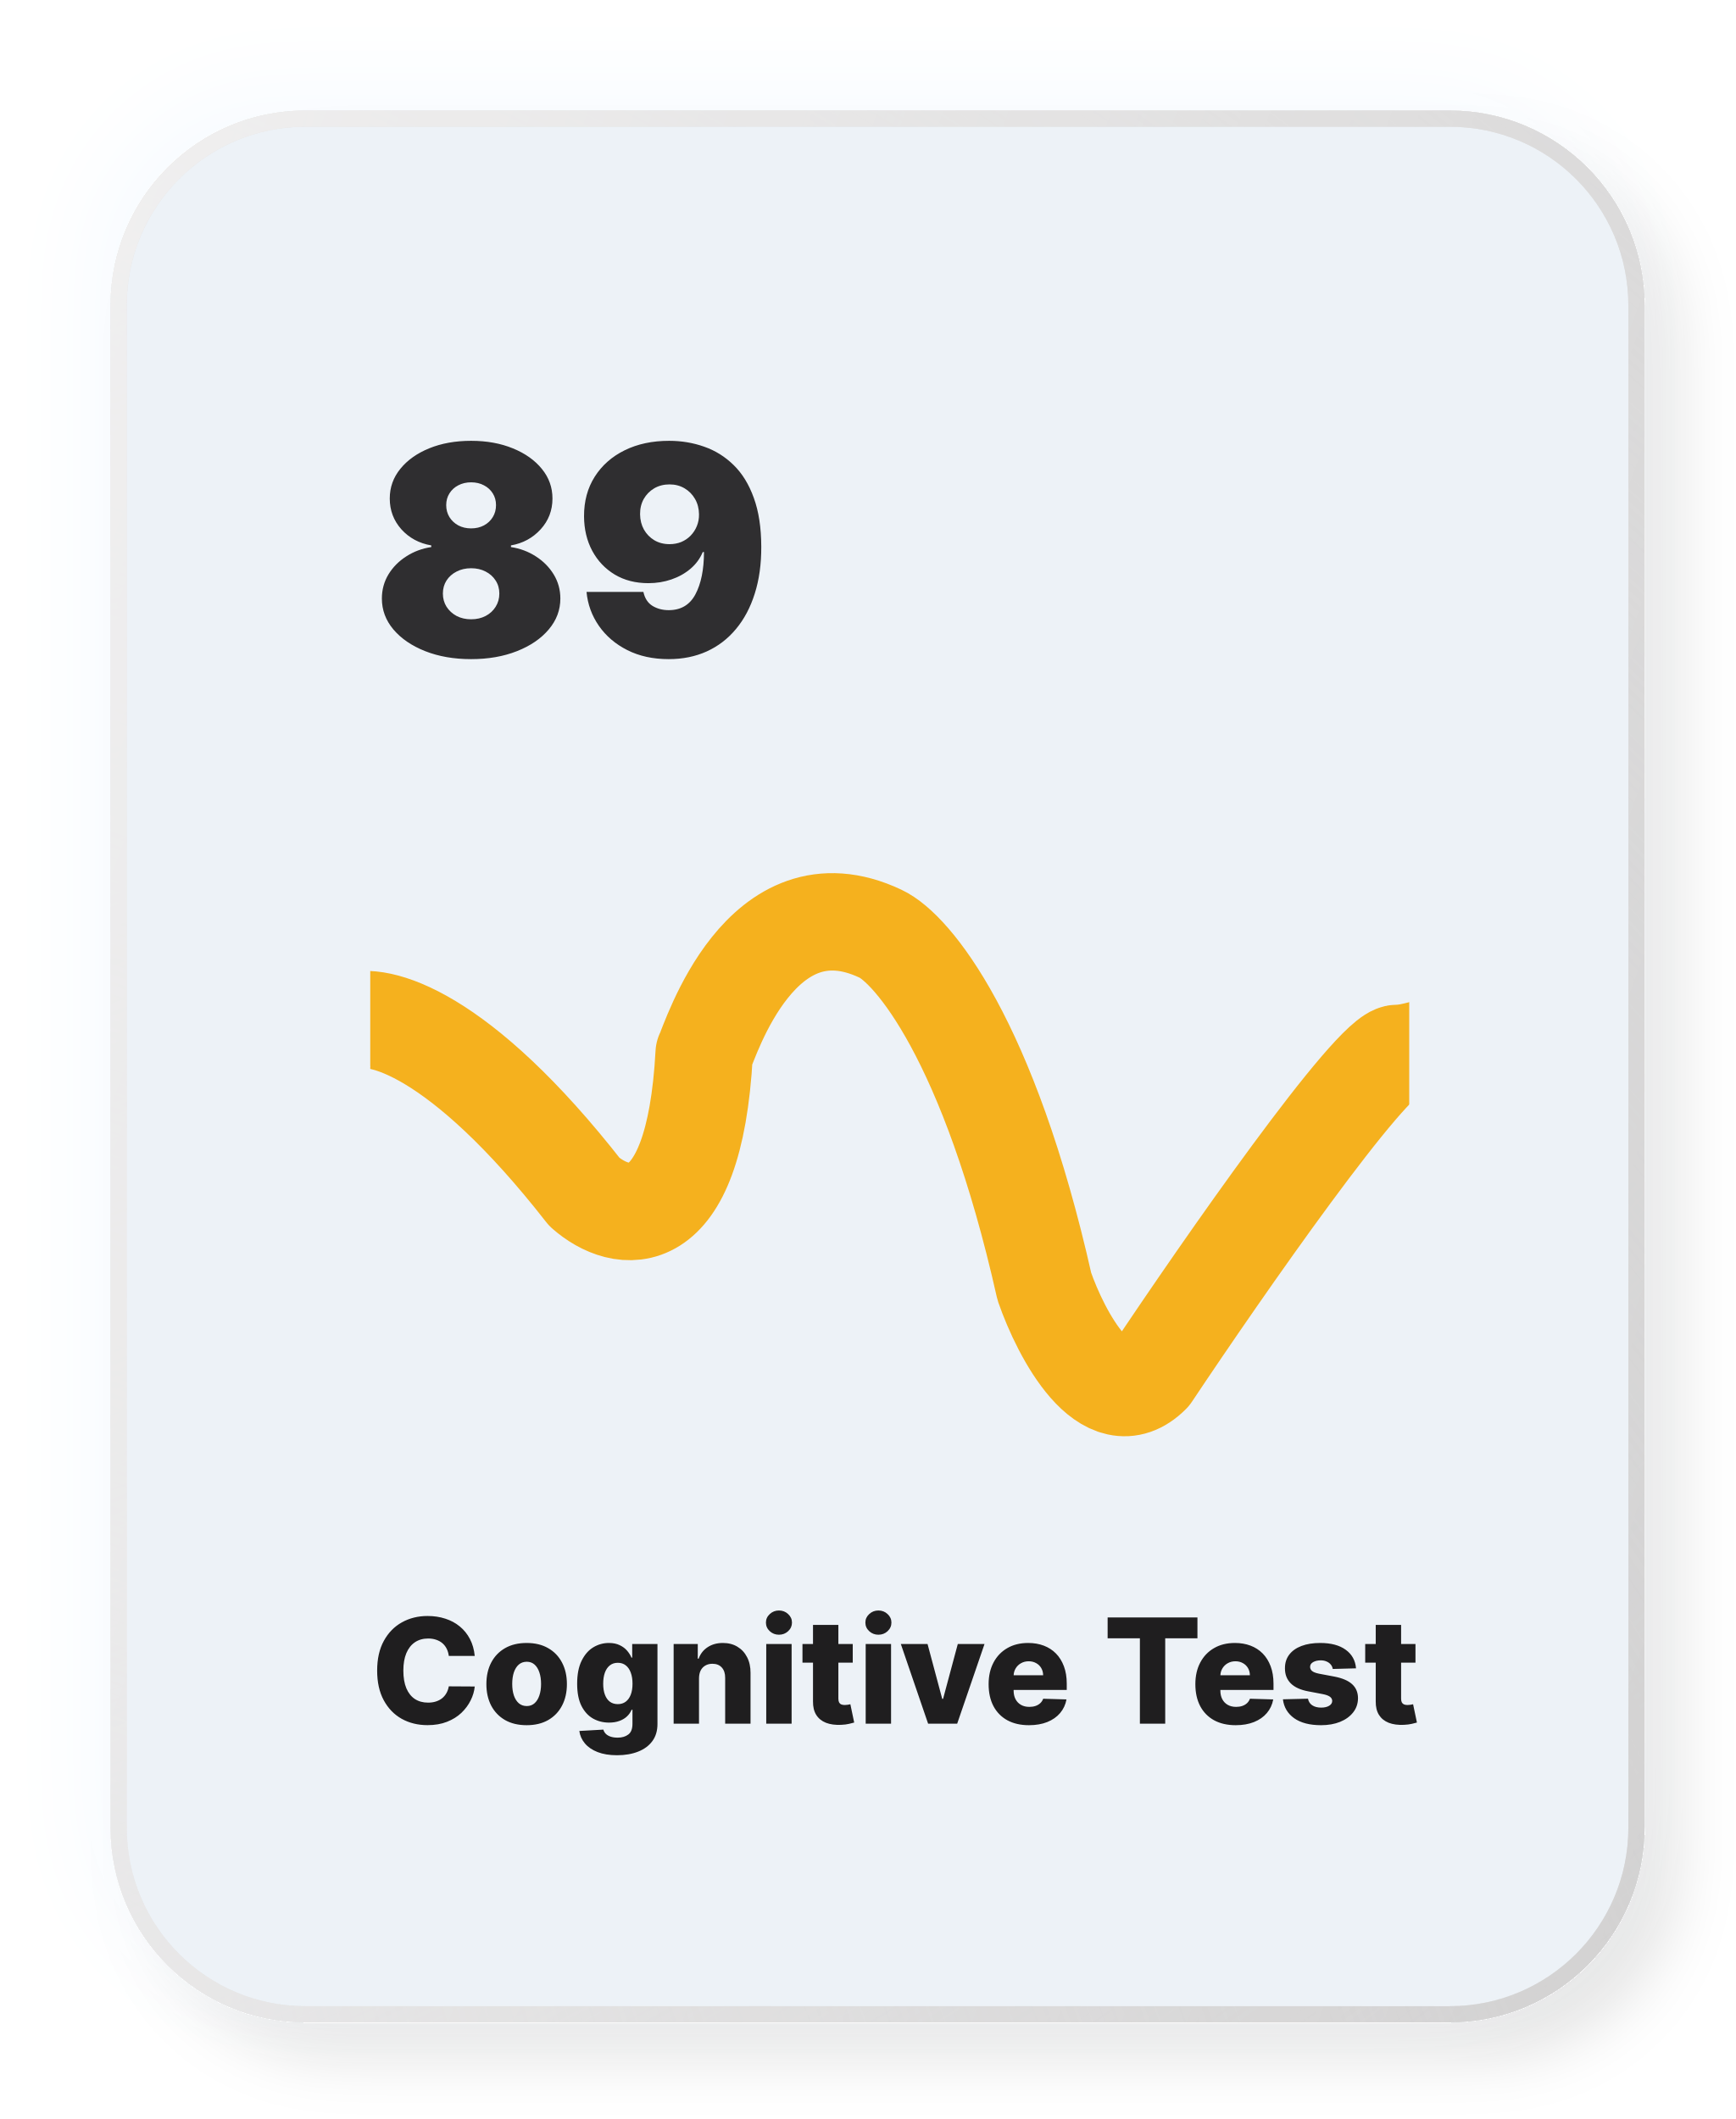
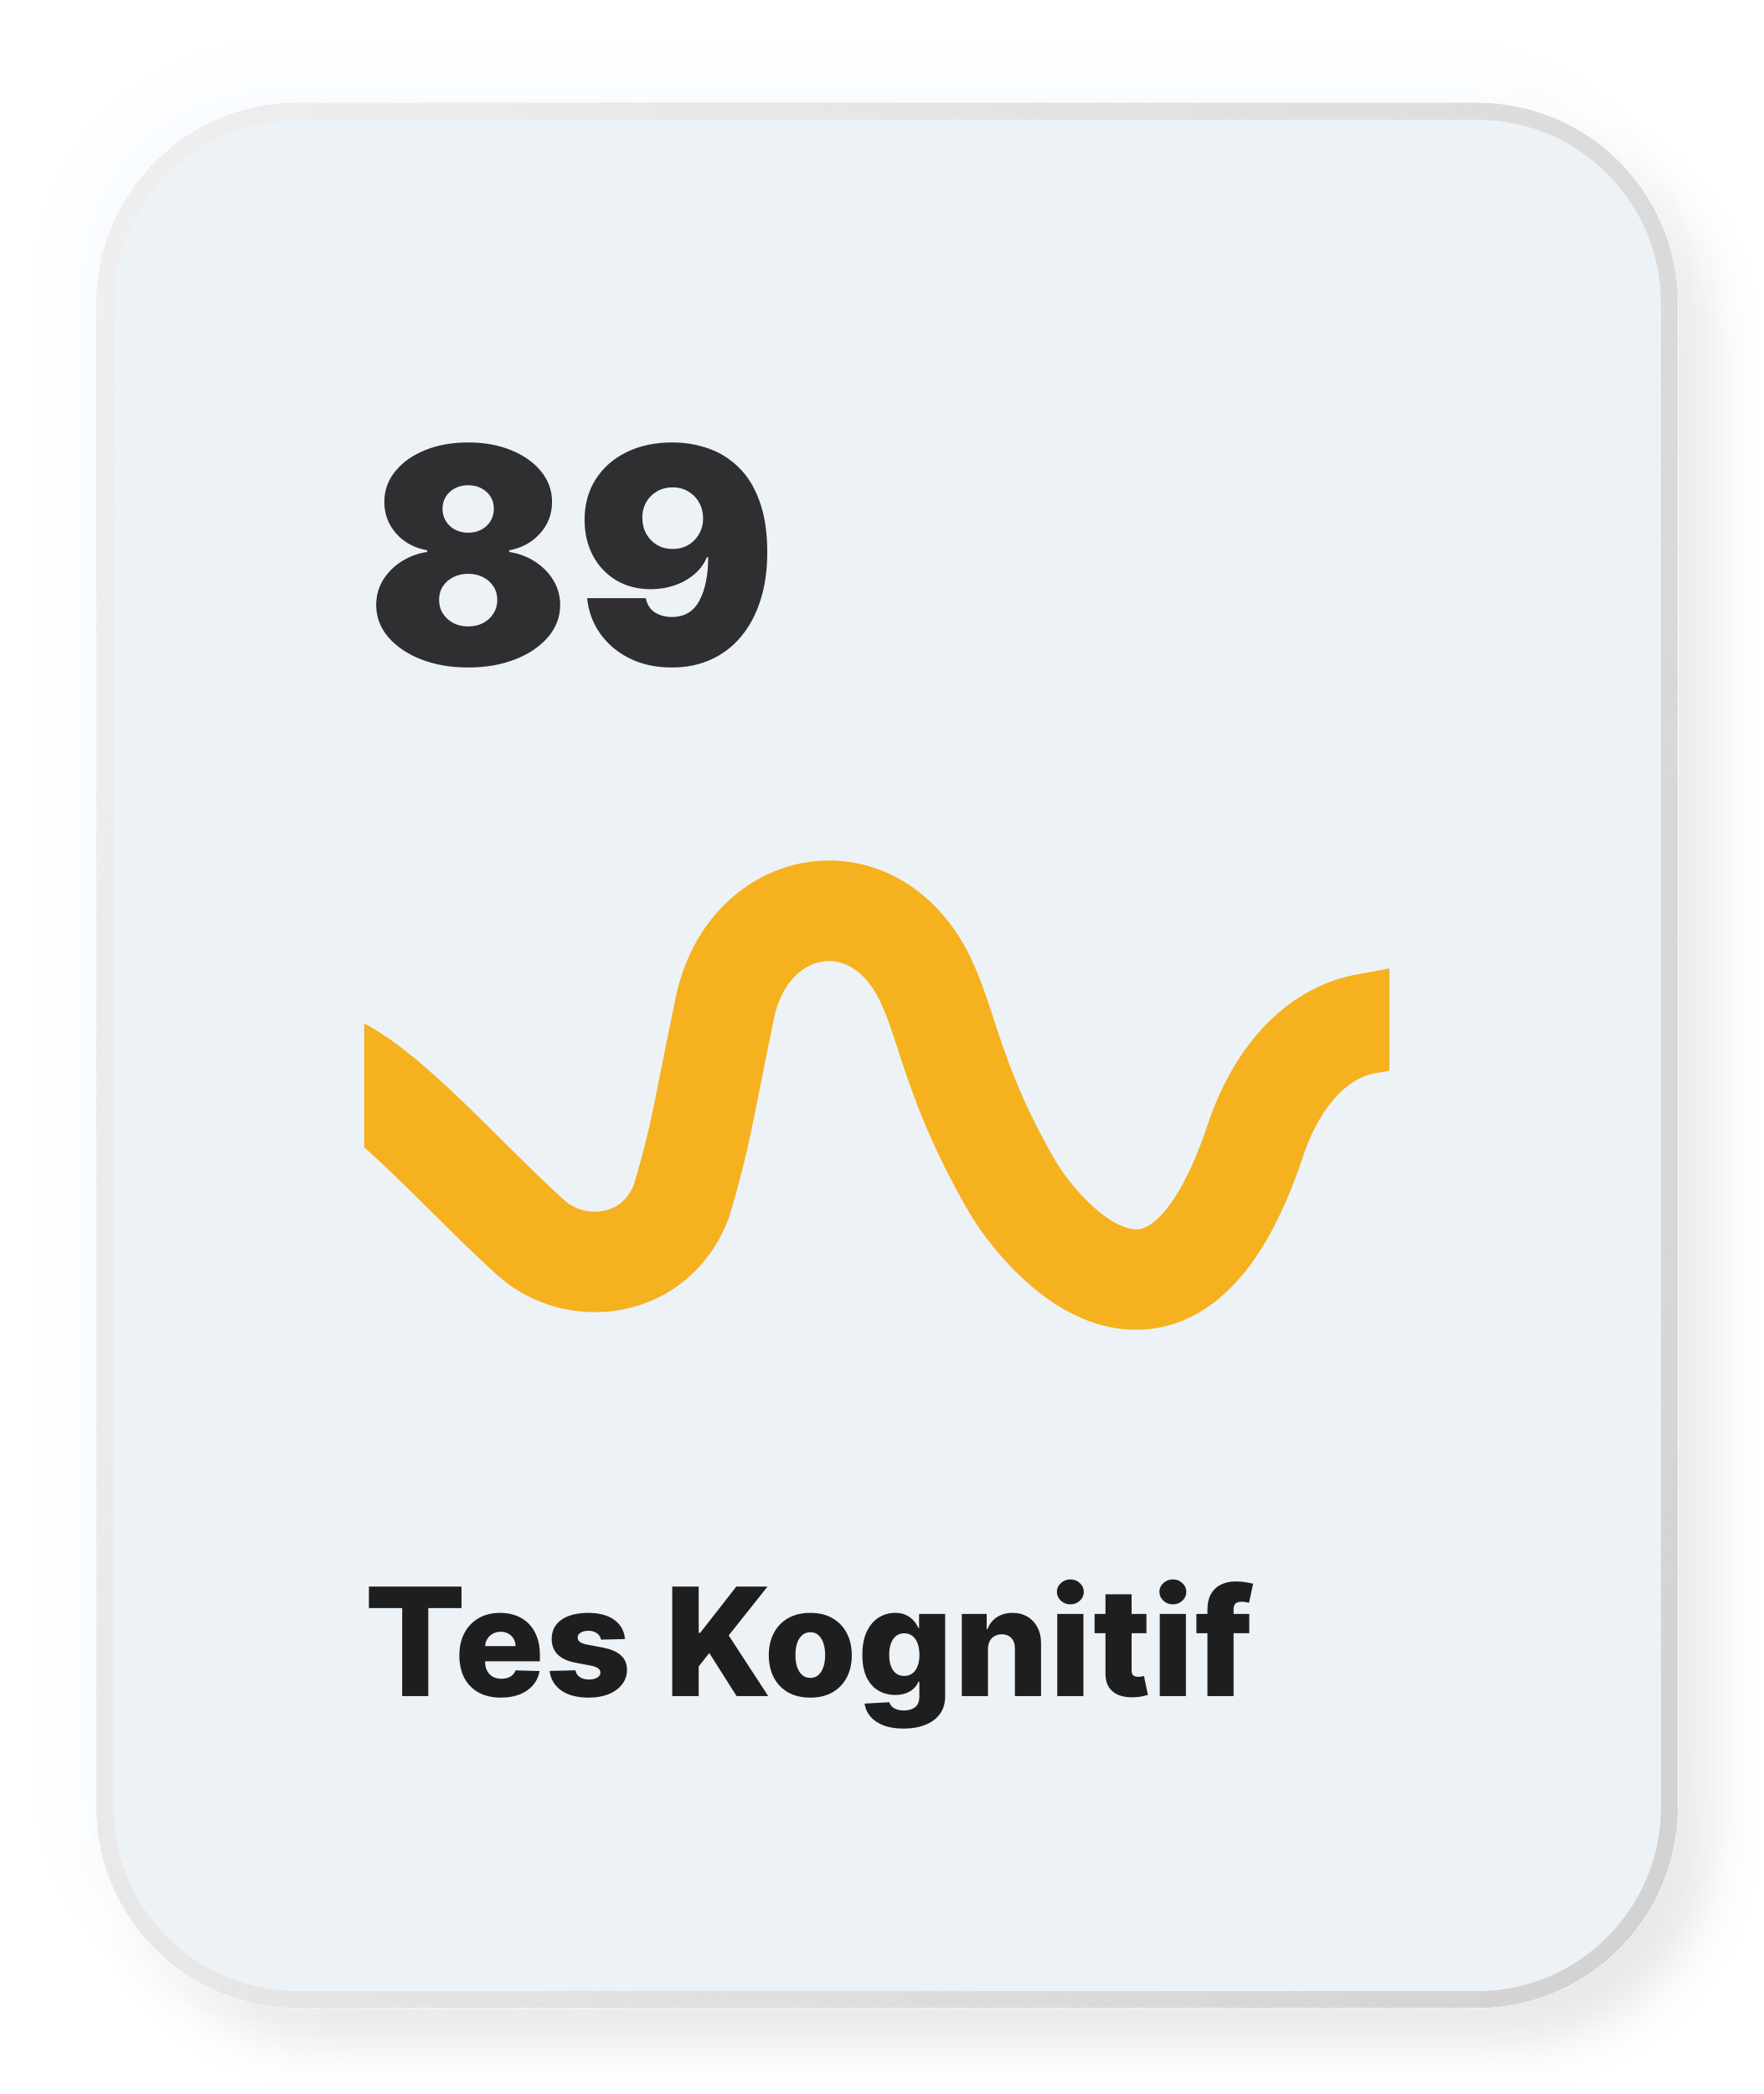
- <svg xmlns="http://www.w3.org/2000/svg" width="267" height="326" viewBox="0 0 267 326" fill="none">
-   <g filter="url(#filter0_bdd_4039_22204)">
-     <rect x="17" y="17" width="236" height="294.141" rx="29.968" fill="#EDF2F7" />
-     <path d="M72.474 101.405C69.835 101.405 67.478 100.995 65.403 100.175C63.338 99.356 61.71 98.244 60.518 96.839C59.337 95.434 58.746 93.849 58.746 92.082C58.746 90.731 59.081 89.496 59.752 88.379C60.433 87.261 61.348 86.335 62.497 85.601C63.647 84.856 64.929 84.377 66.344 84.164V83.909C64.482 83.59 62.95 82.765 61.747 81.435C60.555 80.094 59.959 78.513 59.959 76.694C59.959 74.98 60.502 73.458 61.587 72.128C62.673 70.787 64.157 69.734 66.041 68.967C67.925 68.201 70.069 67.818 72.474 67.818C74.879 67.818 77.024 68.207 78.907 68.983C80.791 69.75 82.276 70.803 83.361 72.144C84.447 73.474 84.989 74.991 84.989 76.694C84.989 78.524 84.383 80.104 83.17 81.435C81.956 82.765 80.435 83.59 78.604 83.909V84.164C80.009 84.377 81.286 84.856 82.435 85.601C83.585 86.335 84.5 87.261 85.181 88.379C85.862 89.496 86.203 90.731 86.203 92.082C86.203 93.849 85.607 95.434 84.415 96.839C83.233 98.244 81.605 99.356 79.53 100.175C77.465 100.995 75.114 101.405 72.474 101.405ZM72.474 95.275C73.315 95.275 74.06 95.105 74.709 94.764C75.358 94.423 75.869 93.955 76.242 93.359C76.625 92.753 76.816 92.072 76.816 91.316C76.816 90.56 76.625 89.89 76.242 89.305C75.869 88.719 75.358 88.262 74.709 87.932C74.06 87.591 73.315 87.421 72.474 87.421C71.644 87.421 70.899 87.591 70.239 87.932C69.59 88.262 69.074 88.719 68.691 89.305C68.319 89.89 68.132 90.56 68.132 91.316C68.132 92.072 68.319 92.747 68.691 93.343C69.074 93.939 69.59 94.413 70.239 94.764C70.899 95.105 71.644 95.275 72.474 95.275ZM72.474 81.291C73.219 81.291 73.879 81.137 74.454 80.828C75.028 80.519 75.481 80.094 75.811 79.551C76.141 79.008 76.305 78.396 76.305 77.715C76.305 77.034 76.141 76.433 75.811 75.911C75.481 75.379 75.028 74.964 74.454 74.666C73.879 74.358 73.219 74.203 72.474 74.203C71.74 74.203 71.08 74.358 70.495 74.666C69.92 74.964 69.468 75.379 69.138 75.911C68.808 76.433 68.643 77.034 68.643 77.715C68.643 78.396 68.808 79.008 69.138 79.551C69.468 80.083 69.92 80.509 70.495 80.828C71.08 81.137 71.74 81.291 72.474 81.291ZM102.936 67.818C104.841 67.818 106.645 68.121 108.348 68.728C110.05 69.324 111.556 70.266 112.865 71.553C114.185 72.841 115.217 74.523 115.962 76.598C116.718 78.662 117.101 81.163 117.111 84.1C117.122 86.782 116.787 89.193 116.106 91.332C115.435 93.46 114.472 95.275 113.216 96.775C111.971 98.276 110.471 99.425 108.715 100.223C106.969 101.011 105.022 101.405 102.872 101.405C100.456 101.405 98.333 100.942 96.503 100.016C94.672 99.09 93.214 97.845 92.129 96.28C91.043 94.716 90.41 92.976 90.229 91.061H98.977C99.19 92.05 99.658 92.769 100.382 93.216C101.106 93.652 101.936 93.87 102.872 93.87C104.745 93.87 106.113 93.061 106.975 91.444C107.847 89.815 108.289 87.644 108.3 84.931H108.108C107.693 85.931 107.065 86.788 106.224 87.501C105.384 88.214 104.405 88.762 103.287 89.145C102.17 89.528 100.989 89.719 99.743 89.719C97.775 89.719 96.051 89.278 94.571 88.395C93.092 87.501 91.937 86.282 91.107 84.739C90.277 83.185 89.857 81.419 89.846 79.439C89.836 77.119 90.384 75.087 91.49 73.341C92.597 71.596 94.135 70.239 96.104 69.271C98.073 68.302 100.35 67.818 102.936 67.818ZM103 74.523C102.117 74.523 101.329 74.725 100.637 75.129C99.956 75.534 99.419 76.082 99.025 76.773C98.642 77.465 98.456 78.247 98.466 79.12C98.477 79.993 98.674 80.775 99.057 81.467C99.451 82.158 99.983 82.706 100.653 83.111C101.334 83.515 102.117 83.717 103 83.717C103.649 83.717 104.25 83.606 104.804 83.382C105.357 83.148 105.836 82.823 106.24 82.408C106.655 81.983 106.975 81.493 107.198 80.94C107.432 80.376 107.544 79.769 107.533 79.12C107.523 78.247 107.321 77.465 106.927 76.773C106.533 76.082 105.996 75.534 105.315 75.129C104.633 74.725 103.862 74.523 103 74.523Z" fill="#2F2E30" />
-     <mask id="mask0_4039_22204" style="mask-type:alpha" maskUnits="userSpaceOnUse" x="56" y="127" width="161" height="102">
-       <rect x="56.958" y="127.942" width="159.831" height="100.257" fill="#C4C4C4" />
+ <svg xmlns="http://www.w3.org/2000/svg" width="240" height="285" viewBox="0 0 240 285" fill="none">
+   <g filter="url(#filter0_bdd_4559_18967)">
+     <rect x="13.132" y="14" width="215.217" height="259.281" rx="27.329" fill="#EDF2F7" />
+     <path d="M63.72 90.846C61.313 90.846 59.164 90.473 57.271 89.725C55.388 88.978 53.904 87.964 52.817 86.683C51.739 85.402 51.201 83.956 51.201 82.345C51.201 81.112 51.506 79.987 52.118 78.968C52.739 77.948 53.574 77.104 54.622 76.434C55.67 75.755 56.839 75.318 58.13 75.124V74.891C56.432 74.6 55.034 73.848 53.938 72.635C52.851 71.412 52.307 69.971 52.307 68.311C52.307 66.749 52.802 65.361 53.792 64.148C54.782 62.925 56.136 61.964 57.853 61.266C59.571 60.567 61.527 60.218 63.72 60.218C65.913 60.218 67.869 60.572 69.587 61.28C71.305 61.979 72.658 62.94 73.648 64.163C74.638 65.376 75.133 66.759 75.133 68.311C75.133 69.981 74.58 71.422 73.474 72.635C72.367 73.848 70.979 74.6 69.31 74.891V75.124C70.591 75.318 71.756 75.755 72.804 76.434C73.852 77.104 74.687 77.948 75.308 78.968C75.929 79.987 76.24 81.112 76.24 82.345C76.24 83.956 75.696 85.402 74.609 86.683C73.532 87.964 72.047 88.978 70.154 89.725C68.272 90.473 66.127 90.846 63.72 90.846ZM63.72 85.256C64.487 85.256 65.166 85.101 65.758 84.79C66.35 84.48 66.816 84.053 67.156 83.509C67.505 82.956 67.68 82.335 67.68 81.646C67.68 80.957 67.505 80.346 67.156 79.812C66.816 79.278 66.35 78.861 65.758 78.56C65.166 78.249 64.487 78.094 63.72 78.094C62.963 78.094 62.284 78.249 61.682 78.56C61.09 78.861 60.619 79.278 60.27 79.812C59.93 80.346 59.761 80.957 59.761 81.646C59.761 82.335 59.93 82.951 60.27 83.495C60.619 84.038 61.09 84.47 61.682 84.79C62.284 85.101 62.963 85.256 63.72 85.256ZM63.72 72.504C64.4 72.504 65.001 72.363 65.525 72.082C66.049 71.8 66.462 71.412 66.763 70.917C67.064 70.422 67.214 69.864 67.214 69.243C67.214 68.622 67.064 68.074 66.763 67.598C66.462 67.113 66.049 66.734 65.525 66.463C65.001 66.181 64.4 66.04 63.72 66.04C63.05 66.04 62.449 66.181 61.915 66.463C61.391 66.734 60.978 67.113 60.678 67.598C60.377 68.074 60.226 68.622 60.226 69.243C60.226 69.864 60.377 70.422 60.678 70.917C60.978 71.403 61.391 71.791 61.915 72.082C62.449 72.363 63.05 72.504 63.72 72.504ZM91.499 60.218C93.237 60.218 94.882 60.494 96.434 61.047C97.987 61.591 99.36 62.45 100.554 63.624C101.757 64.798 102.699 66.332 103.378 68.224C104.067 70.107 104.417 72.388 104.426 75.066C104.436 77.512 104.13 79.71 103.509 81.661C102.898 83.602 102.019 85.256 100.874 86.625C99.739 87.993 98.37 89.041 96.769 89.769C95.177 90.487 93.401 90.846 91.441 90.846C89.238 90.846 87.302 90.424 85.633 89.58C83.963 88.736 82.634 87.6 81.644 86.173C80.654 84.747 80.077 83.16 79.912 81.413H87.889C88.083 82.316 88.51 82.971 89.17 83.378C89.83 83.776 90.587 83.975 91.441 83.975C93.149 83.975 94.396 83.238 95.182 81.763C95.978 80.278 96.381 78.298 96.391 75.823H96.216C95.837 76.735 95.265 77.517 94.498 78.167C93.731 78.817 92.839 79.317 91.82 79.666C90.801 80.016 89.723 80.19 88.588 80.19C86.792 80.19 85.22 79.787 83.871 78.982C82.522 78.167 81.469 77.056 80.712 75.648C79.955 74.231 79.572 72.62 79.562 70.815C79.552 68.7 80.052 66.846 81.062 65.254C82.071 63.663 83.473 62.425 85.269 61.542C87.064 60.659 89.141 60.218 91.499 60.218ZM91.558 66.332C90.752 66.332 90.034 66.516 89.403 66.885C88.782 67.254 88.292 67.753 87.933 68.384C87.583 69.015 87.413 69.728 87.423 70.524C87.433 71.32 87.612 72.033 87.962 72.664C88.321 73.295 88.806 73.795 89.418 74.163C90.039 74.532 90.752 74.717 91.558 74.717C92.15 74.717 92.698 74.615 93.203 74.411C93.707 74.198 94.144 73.901 94.513 73.523C94.891 73.135 95.182 72.688 95.386 72.184C95.6 71.669 95.701 71.116 95.692 70.524C95.682 69.728 95.498 69.015 95.139 68.384C94.78 67.753 94.29 67.254 93.668 66.885C93.047 66.516 92.344 66.332 91.558 66.332Z" fill="#2F2E30" />
+     <mask id="mask0_4559_18967" style="mask-type:alpha" maskUnits="userSpaceOnUse" x="49" y="115" width="141" height="83">
+       <rect x="49.57" y="115.104" width="139.526" height="82.074" fill="#C4C4C4" />
    </mask>
-     <g mask="url(#mask0_4039_22204)">
-       <path d="M54.056 157.218C57.932 155.603 70.531 158.575 89.913 183.385C95.405 188.23 106.776 190.75 108.326 162.064C109.295 160.126 117.048 134.929 135.462 143.651C140.307 145.912 152.131 159.932 160.659 197.922C163.243 205.352 170.156 218.467 177.134 211.49C188.117 195.014 211.053 162.064 214.929 162.064C219.775 162.064 225.59 157.219 236.25 163.034C244.649 153.665 263.579 135.511 272.107 137.837" stroke="#F5B11E" stroke-width="14.984" stroke-linejoin="round" />
+     <g mask="url(#mask0_4559_18967)">
+       <path d="M45.467 144.9C52.892 148.234 63.196 160.306 72.288 168.489C78.198 173.808 89.109 172.944 92.746 163.488C95.473 154.245 95.473 152.514 98.656 137.172C101.838 121.829 119.354 118.745 126.173 133.798C129.134 140.335 129.952 147.856 137.572 161.156C142.013 168.907 159.621 188.939 170.858 155.229C173.594 147.022 178.893 140.426 186.361 139.27C189 138.862 191.924 137.993 194.112 138.358" stroke="#F5B11E" stroke-width="13.679" />
    </g>
-     <path d="M73.033 254.759H69.042C68.989 254.35 68.88 253.98 68.715 253.65C68.55 253.32 68.332 253.038 68.06 252.804C67.789 252.57 67.467 252.392 67.095 252.269C66.728 252.141 66.32 252.078 65.874 252.078C65.081 252.078 64.397 252.272 63.822 252.66C63.253 253.049 62.814 253.61 62.505 254.344C62.202 255.079 62.05 255.967 62.05 257.01C62.05 258.096 62.205 259.006 62.513 259.74C62.827 260.469 63.266 261.02 63.83 261.392C64.4 261.759 65.073 261.943 65.85 261.943C66.286 261.943 66.682 261.887 67.039 261.775C67.401 261.663 67.717 261.501 67.989 261.288C68.265 261.07 68.491 260.807 68.667 260.498C68.848 260.184 68.973 259.83 69.042 259.437L73.033 259.461C72.964 260.184 72.754 260.897 72.402 261.6C72.056 262.302 71.58 262.943 70.974 263.523C70.367 264.098 69.627 264.555 68.755 264.896C67.888 265.237 66.892 265.407 65.77 265.407C64.29 265.407 62.965 265.082 61.795 264.433C60.63 263.779 59.709 262.826 59.033 261.576C58.357 260.325 58.02 258.803 58.02 257.01C58.02 255.212 58.363 253.687 59.049 252.437C59.736 251.186 60.664 250.236 61.835 249.587C63.005 248.938 64.317 248.614 65.77 248.614C66.759 248.614 67.675 248.752 68.515 249.029C69.356 249.3 70.096 249.699 70.734 250.226C71.373 250.747 71.892 251.388 72.291 252.149C72.69 252.91 72.937 253.78 73.033 254.759ZM81.017 265.415C79.729 265.415 78.622 265.151 77.696 264.625C76.776 264.093 76.065 263.353 75.565 262.406C75.07 261.453 74.823 260.349 74.823 259.093C74.823 257.832 75.07 256.728 75.565 255.781C76.065 254.829 76.776 254.089 77.696 253.562C78.622 253.03 79.729 252.764 81.017 252.764C82.304 252.764 83.408 253.03 84.329 253.562C85.255 254.089 85.965 254.829 86.46 255.781C86.96 256.728 87.21 257.832 87.21 259.093C87.21 260.349 86.96 261.453 86.46 262.406C85.965 263.353 85.255 264.093 84.329 264.625C83.408 265.151 82.304 265.415 81.017 265.415ZM81.04 262.47C81.509 262.47 81.905 262.326 82.23 262.039C82.554 261.751 82.802 261.352 82.972 260.841C83.148 260.331 83.235 259.74 83.235 259.069C83.235 258.388 83.148 257.792 82.972 257.282C82.802 256.771 82.554 256.372 82.23 256.084C81.905 255.797 81.509 255.653 81.04 255.653C80.556 255.653 80.147 255.797 79.811 256.084C79.481 256.372 79.229 256.771 79.053 257.282C78.883 257.792 78.798 258.388 78.798 259.069C78.798 259.74 78.883 260.331 79.053 260.841C79.229 261.352 79.481 261.751 79.811 262.039C80.147 262.326 80.556 262.47 81.04 262.47ZM94.924 270.036C93.759 270.036 92.761 269.874 91.931 269.549C91.101 269.225 90.45 268.78 89.976 268.216C89.502 267.652 89.218 267.014 89.122 266.301L92.817 266.093C92.886 266.343 93.014 266.562 93.201 266.748C93.392 266.934 93.639 267.078 93.943 267.179C94.251 267.28 94.613 267.33 95.028 267.33C95.683 267.33 96.223 267.171 96.648 266.852C97.079 266.538 97.295 265.987 97.295 265.199V263.044H97.159C97.005 263.422 96.771 263.76 96.457 264.058C96.143 264.356 95.752 264.59 95.284 264.76C94.821 264.931 94.289 265.016 93.687 265.016C92.793 265.016 91.974 264.808 91.229 264.393C90.489 263.973 89.896 263.324 89.449 262.446C89.007 261.562 88.787 260.426 88.787 259.038C88.787 257.606 89.015 256.428 89.473 255.502C89.931 254.57 90.529 253.881 91.269 253.434C92.014 252.987 92.815 252.764 93.671 252.764C94.315 252.764 94.866 252.876 95.324 253.099C95.787 253.317 96.167 253.599 96.465 253.945C96.763 254.291 96.989 254.65 97.143 255.023H97.255V252.924H101.142V265.231C101.142 266.269 100.881 267.144 100.36 267.857C99.838 268.57 99.109 269.11 98.173 269.477C97.237 269.85 96.154 270.036 94.924 270.036ZM95.044 262.174C95.518 262.174 95.922 262.049 96.257 261.799C96.593 261.549 96.851 261.19 97.032 260.722C97.213 260.253 97.303 259.692 97.303 259.038C97.303 258.372 97.213 257.8 97.032 257.321C96.856 256.837 96.598 256.465 96.257 256.204C95.922 255.943 95.518 255.813 95.044 255.813C94.56 255.813 94.15 255.946 93.815 256.212C93.48 256.478 93.224 256.853 93.049 257.337C92.879 257.816 92.793 258.383 92.793 259.038C92.793 259.692 92.881 260.253 93.057 260.722C93.232 261.19 93.485 261.549 93.815 261.799C94.15 262.049 94.56 262.174 95.044 262.174ZM107.533 258.191V265.183H103.63V252.924H107.342V255.174H107.478C107.749 254.424 108.212 253.836 108.866 253.41C109.521 252.979 110.3 252.764 111.205 252.764C112.067 252.764 112.815 252.958 113.448 253.347C114.086 253.73 114.581 254.267 114.932 254.959C115.289 255.645 115.464 256.449 115.459 257.369V265.183H111.556V258.136C111.561 257.454 111.389 256.922 111.037 256.539C110.691 256.156 110.21 255.965 109.593 255.965C109.183 255.965 108.821 256.055 108.507 256.236C108.199 256.412 107.959 256.664 107.789 256.994C107.624 257.324 107.539 257.723 107.533 258.191ZM117.876 265.183V252.924H121.779V265.183H117.876ZM119.831 251.495C119.283 251.495 118.812 251.314 118.418 250.952C118.025 250.585 117.828 250.143 117.828 249.627C117.828 249.116 118.025 248.68 118.418 248.318C118.812 247.951 119.283 247.767 119.831 247.767C120.384 247.767 120.855 247.951 121.244 248.318C121.638 248.68 121.834 249.116 121.834 249.627C121.834 250.143 121.638 250.585 121.244 250.952C120.855 251.314 120.384 251.495 119.831 251.495ZM131.183 252.924V255.797H123.449V252.924H131.183ZM125.069 249.986H128.972V261.328C128.972 261.568 129.009 261.762 129.084 261.911C129.164 262.055 129.278 262.158 129.427 262.222C129.576 262.281 129.754 262.31 129.962 262.31C130.111 262.31 130.268 262.297 130.433 262.27C130.603 262.238 130.731 262.212 130.816 262.19L131.406 265.008C131.22 265.061 130.957 265.127 130.616 265.207C130.281 265.287 129.879 265.338 129.411 265.359C128.496 265.402 127.711 265.295 127.056 265.04C126.407 264.779 125.91 264.375 125.564 263.826C125.223 263.278 125.058 262.589 125.069 261.759V249.986ZM133.174 265.183V252.924H137.077V265.183H133.174ZM135.13 251.495C134.582 251.495 134.111 251.314 133.717 250.952C133.323 250.585 133.126 250.143 133.126 249.627C133.126 249.116 133.323 248.68 133.717 248.318C134.111 247.951 134.582 247.767 135.13 247.767C135.683 247.767 136.154 247.951 136.543 248.318C136.936 248.68 137.133 249.116 137.133 249.627C137.133 250.143 136.936 250.585 136.543 250.952C136.154 251.314 135.683 251.495 135.13 251.495ZM151.454 252.924L147.248 265.183H142.778L138.58 252.924H142.69L144.949 261.368H145.077L147.344 252.924H151.454ZM158.286 265.415C157.004 265.415 155.897 265.162 154.966 264.657C154.04 264.146 153.327 263.419 152.827 262.478C152.332 261.53 152.085 260.405 152.085 259.101C152.085 257.835 152.335 256.728 152.835 255.781C153.335 254.829 154.04 254.089 154.95 253.562C155.86 253.03 156.932 252.764 158.167 252.764C159.039 252.764 159.838 252.9 160.561 253.171C161.285 253.442 161.91 253.844 162.437 254.376C162.964 254.908 163.373 255.566 163.666 256.348C163.959 257.125 164.105 258.016 164.105 259.022V259.995H153.45V257.729H160.473C160.468 257.313 160.37 256.944 160.178 256.619C159.987 256.295 159.723 256.042 159.388 255.861C159.058 255.675 158.678 255.581 158.247 255.581C157.81 255.581 157.419 255.68 157.073 255.877C156.727 256.068 156.453 256.332 156.251 256.667C156.049 256.997 155.943 257.372 155.932 257.792V260.099C155.932 260.599 156.03 261.038 156.227 261.416C156.424 261.789 156.703 262.079 157.065 262.286C157.427 262.494 157.858 262.597 158.358 262.597C158.704 262.597 159.018 262.549 159.3 262.454C159.582 262.358 159.824 262.217 160.026 262.031C160.229 261.844 160.38 261.616 160.481 261.344L164.065 261.448C163.916 262.251 163.589 262.951 163.083 263.547C162.583 264.138 161.926 264.598 161.112 264.928C160.298 265.253 159.356 265.415 158.286 265.415ZM170.393 252.046V248.837H184.209V252.046H179.252V265.183H175.357V252.046H170.393ZM190.091 265.415C188.809 265.415 187.702 265.162 186.771 264.657C185.845 264.146 185.132 263.419 184.632 262.478C184.137 261.53 183.889 260.405 183.889 259.101C183.889 257.835 184.14 256.728 184.64 255.781C185.14 254.829 185.845 254.089 186.755 253.562C187.665 253.03 188.737 252.764 189.971 252.764C190.844 252.764 191.642 252.9 192.366 253.171C193.09 253.442 193.715 253.844 194.242 254.376C194.768 254.908 195.178 255.566 195.471 256.348C195.763 257.125 195.91 258.016 195.91 259.022V259.995H185.254V257.729H192.278C192.273 257.313 192.174 256.944 191.983 256.619C191.791 256.295 191.528 256.042 191.193 255.861C190.863 255.675 190.482 255.581 190.051 255.581C189.615 255.581 189.224 255.68 188.878 255.877C188.532 256.068 188.258 256.332 188.056 256.667C187.854 256.997 187.747 257.372 187.737 257.792V260.099C187.737 260.599 187.835 261.038 188.032 261.416C188.229 261.789 188.508 262.079 188.87 262.286C189.232 262.494 189.663 262.597 190.163 262.597C190.509 262.597 190.823 262.549 191.105 262.454C191.387 262.358 191.629 262.217 191.831 262.031C192.033 261.844 192.185 261.616 192.286 261.344L195.87 261.448C195.721 262.251 195.394 262.951 194.888 263.547C194.388 264.138 193.731 264.598 192.917 264.928C192.102 265.253 191.161 265.415 190.091 265.415ZM208.606 256.667L205.023 256.763C204.985 256.507 204.884 256.281 204.719 256.084C204.554 255.882 204.339 255.725 204.073 255.613C203.812 255.496 203.509 255.438 203.163 255.438C202.711 255.438 202.325 255.528 202.006 255.709C201.692 255.89 201.537 256.135 201.543 256.443C201.537 256.683 201.633 256.89 201.83 257.066C202.032 257.242 202.391 257.383 202.908 257.489L205.27 257.936C206.494 258.17 207.404 258.559 208 259.101C208.601 259.644 208.904 260.362 208.91 261.256C208.904 262.097 208.654 262.829 208.159 263.451C207.67 264.074 206.999 264.558 206.148 264.904C205.297 265.245 204.323 265.415 203.227 265.415C201.476 265.415 200.095 265.056 199.084 264.337C198.079 263.614 197.504 262.645 197.36 261.432L201.215 261.336C201.301 261.783 201.521 262.124 201.878 262.358C202.234 262.592 202.689 262.709 203.243 262.709C203.743 262.709 204.15 262.616 204.464 262.43C204.778 262.243 204.938 261.996 204.943 261.687C204.938 261.411 204.815 261.19 204.576 261.025C204.336 260.855 203.961 260.722 203.45 260.626L201.311 260.219C200.082 259.995 199.167 259.583 198.566 258.982C197.964 258.375 197.666 257.603 197.672 256.667C197.666 255.848 197.884 255.148 198.326 254.568C198.768 253.983 199.396 253.536 200.21 253.227C201.024 252.918 201.984 252.764 203.091 252.764C204.751 252.764 206.06 253.113 207.018 253.81C207.976 254.501 208.505 255.454 208.606 256.667ZM217.751 252.924V255.797H210.017V252.924H217.751ZM211.637 249.986H215.54V261.328C215.54 261.568 215.578 261.762 215.652 261.911C215.732 262.055 215.846 262.158 215.995 262.222C216.144 262.281 216.323 262.31 216.53 262.31C216.679 262.31 216.836 262.297 217.001 262.27C217.171 262.238 217.299 262.212 217.384 262.19L217.975 265.008C217.789 265.061 217.525 265.127 217.185 265.207C216.849 265.287 216.448 265.338 215.979 265.359C215.064 265.402 214.279 265.295 213.625 265.04C212.976 264.779 212.478 264.375 212.132 263.826C211.792 263.278 211.627 262.589 211.637 261.759V249.986Z" fill="#1F1E1F" />
-     <rect x="18.249" y="18.249" width="233.503" height="291.644" rx="28.72" stroke="url(#paint0_radial_4039_22204)" stroke-width="2.497" />
-     <rect x="18.249" y="18.249" width="233.503" height="291.644" rx="28.72" stroke="url(#paint1_radial_4039_22204)" stroke-width="2.497" />
-     <rect x="18.249" y="18.249" width="233.503" height="291.644" rx="28.72" stroke="url(#paint2_linear_4039_22204)" stroke-width="2.497" />
-     <rect x="18.249" y="18.249" width="233.503" height="291.644" rx="28.72" stroke="#C1BABA" stroke-opacity="0.2" stroke-width="2.497" />
+     <path d="M50.211 218.862V215.935H62.81V218.862H58.29V230.842H54.738V218.862H50.211ZM68.175 231.053C67.005 231.053 65.996 230.823 65.147 230.362C64.302 229.896 63.652 229.234 63.196 228.375C62.745 227.511 62.519 226.485 62.519 225.296C62.519 224.141 62.747 223.132 63.203 222.268C63.66 221.399 64.302 220.725 65.132 220.244C65.962 219.759 66.94 219.517 68.066 219.517C68.861 219.517 69.589 219.64 70.249 219.888C70.909 220.135 71.479 220.502 71.96 220.987C72.44 221.472 72.814 222.071 73.081 222.785C73.347 223.493 73.481 224.306 73.481 225.223V226.111H63.764V224.044H70.169C70.164 223.665 70.074 223.328 69.9 223.032C69.725 222.736 69.485 222.506 69.179 222.341C68.878 222.171 68.531 222.086 68.138 222.086C67.74 222.086 67.384 222.176 67.068 222.355C66.753 222.53 66.503 222.77 66.319 223.076C66.134 223.377 66.037 223.719 66.028 224.102V226.206C66.028 226.662 66.117 227.062 66.297 227.407C66.476 227.746 66.731 228.011 67.061 228.2C67.391 228.389 67.784 228.484 68.24 228.484C68.556 228.484 68.842 228.44 69.099 228.353C69.356 228.266 69.577 228.137 69.761 227.967C69.946 227.797 70.084 227.589 70.176 227.341L73.445 227.436C73.309 228.169 73.01 228.807 72.549 229.35C72.093 229.889 71.494 230.309 70.751 230.609C70.009 230.905 69.15 231.053 68.175 231.053ZM85.059 223.076L81.791 223.163C81.757 222.93 81.665 222.724 81.515 222.545C81.364 222.36 81.168 222.217 80.925 222.115C80.687 222.008 80.411 221.955 80.095 221.955C79.683 221.955 79.331 222.037 79.04 222.202C78.754 222.367 78.613 222.591 78.618 222.872C78.613 223.09 78.7 223.28 78.88 223.44C79.064 223.6 79.392 223.729 79.862 223.826L82.017 224.233C83.133 224.447 83.963 224.801 84.506 225.296C85.055 225.791 85.331 226.446 85.336 227.261C85.331 228.028 85.103 228.695 84.652 229.263C84.205 229.831 83.594 230.272 82.818 230.588C82.041 230.898 81.153 231.053 80.154 231.053C78.557 231.053 77.298 230.726 76.376 230.071C75.459 229.411 74.935 228.528 74.804 227.421L78.319 227.334C78.397 227.742 78.598 228.052 78.924 228.266C79.249 228.479 79.663 228.586 80.168 228.586C80.624 228.586 80.996 228.501 81.282 228.331C81.568 228.161 81.714 227.936 81.719 227.654C81.714 227.402 81.602 227.201 81.384 227.05C81.165 226.895 80.823 226.773 80.357 226.686L78.407 226.315C77.286 226.111 76.451 225.735 75.903 225.187C75.355 224.634 75.083 223.93 75.088 223.076C75.083 222.329 75.282 221.691 75.684 221.162C76.087 220.628 76.66 220.22 77.402 219.939C78.145 219.657 79.021 219.517 80.03 219.517C81.544 219.517 82.738 219.834 83.611 220.47C84.484 221.101 84.967 221.97 85.059 223.076ZM91.492 230.842V215.935H95.095V222.239H95.291L100.219 215.935H104.463L99.178 222.588L104.557 230.842H100.248L96.536 224.983L95.095 226.803V230.842H91.492ZM110.282 231.053C109.108 231.053 108.098 230.813 107.254 230.333C106.415 229.848 105.767 229.173 105.311 228.309C104.859 227.441 104.634 226.434 104.634 225.289C104.634 224.139 104.859 223.132 105.311 222.268C105.767 221.399 106.415 220.725 107.254 220.244C108.098 219.759 109.108 219.517 110.282 219.517C111.456 219.517 112.463 219.759 113.303 220.244C114.147 220.725 114.795 221.399 115.246 222.268C115.702 223.132 115.93 224.139 115.93 225.289C115.93 226.434 115.702 227.441 115.246 228.309C114.795 229.173 114.147 229.848 113.303 230.333C112.463 230.813 111.456 231.053 110.282 231.053ZM110.304 228.368C110.731 228.368 111.092 228.237 111.388 227.974C111.684 227.712 111.91 227.349 112.065 226.883C112.225 226.417 112.305 225.878 112.305 225.267C112.305 224.646 112.225 224.102 112.065 223.636C111.91 223.171 111.684 222.807 111.388 222.545C111.092 222.283 110.731 222.152 110.304 222.152C109.862 222.152 109.489 222.283 109.183 222.545C108.882 222.807 108.652 223.171 108.491 223.636C108.336 224.102 108.259 224.646 108.259 225.267C108.259 225.878 108.336 226.417 108.491 226.883C108.652 227.349 108.882 227.712 109.183 227.974C109.489 228.237 109.862 228.368 110.304 228.368ZM122.965 235.268C121.902 235.268 120.993 235.12 120.236 234.824C119.479 234.528 118.884 234.123 118.452 233.608C118.02 233.094 117.761 232.512 117.674 231.861L121.044 231.672C121.107 231.9 121.223 232.099 121.393 232.269C121.568 232.439 121.793 232.57 122.07 232.662C122.351 232.754 122.681 232.8 123.06 232.8C123.657 232.8 124.149 232.655 124.537 232.364C124.93 232.077 125.127 231.575 125.127 230.857V228.892H125.003C124.862 229.236 124.649 229.544 124.363 229.816C124.076 230.088 123.72 230.301 123.293 230.457C122.871 230.612 122.385 230.689 121.837 230.689C121.022 230.689 120.274 230.5 119.595 230.122C118.921 229.738 118.38 229.146 117.972 228.346C117.569 227.54 117.368 226.504 117.368 225.238C117.368 223.932 117.576 222.858 117.994 222.013C118.411 221.164 118.957 220.536 119.632 220.128C120.311 219.72 121.041 219.517 121.822 219.517C122.41 219.517 122.912 219.619 123.329 219.822C123.751 220.021 124.098 220.278 124.37 220.594C124.642 220.909 124.848 221.237 124.989 221.576H125.091V219.662H128.635V230.886C128.635 231.832 128.398 232.63 127.922 233.281C127.446 233.931 126.782 234.423 125.928 234.758C125.074 235.098 124.086 235.268 122.965 235.268ZM123.074 228.098C123.506 228.098 123.875 227.984 124.181 227.756C124.486 227.528 124.722 227.201 124.887 226.773C125.052 226.346 125.134 225.835 125.134 225.238C125.134 224.631 125.052 224.109 124.887 223.673C124.727 223.231 124.491 222.892 124.181 222.654C123.875 222.416 123.506 222.297 123.074 222.297C122.633 222.297 122.259 222.418 121.953 222.661C121.648 222.904 121.415 223.246 121.255 223.687C121.099 224.124 121.022 224.641 121.022 225.238C121.022 225.835 121.102 226.346 121.262 226.773C121.422 227.201 121.653 227.528 121.953 227.756C122.259 227.984 122.633 228.098 123.074 228.098ZM134.464 224.466V230.842H130.904V219.662H134.289V221.715H134.413C134.66 221.031 135.082 220.494 135.679 220.106C136.276 219.713 136.987 219.517 137.812 219.517C138.598 219.517 139.28 219.694 139.857 220.048C140.44 220.397 140.891 220.887 141.211 221.518C141.536 222.144 141.696 222.877 141.691 223.716V230.842H138.132V224.415C138.137 223.794 137.979 223.309 137.659 222.959C137.344 222.61 136.904 222.435 136.342 222.435C135.968 222.435 135.638 222.518 135.352 222.683C135.07 222.843 134.852 223.073 134.697 223.374C134.546 223.675 134.469 224.039 134.464 224.466ZM143.895 230.842V219.662H147.454V230.842H143.895ZM145.678 218.359C145.179 218.359 144.749 218.194 144.39 217.864C144.031 217.53 143.851 217.127 143.851 216.656C143.851 216.19 144.031 215.792 144.39 215.462C144.749 215.128 145.179 214.96 145.678 214.96C146.183 214.96 146.612 215.128 146.967 215.462C147.326 215.792 147.505 216.19 147.505 216.656C147.505 217.127 147.326 217.53 146.967 217.864C146.612 218.194 146.183 218.359 145.678 218.359ZM156.031 219.662V222.283H148.977V219.662H156.031ZM150.455 216.984H154.014V227.327C154.014 227.545 154.048 227.722 154.116 227.858C154.189 227.989 154.293 228.084 154.429 228.142C154.565 228.195 154.728 228.222 154.917 228.222C155.053 228.222 155.196 228.21 155.346 228.186C155.502 228.156 155.618 228.132 155.696 228.113L156.234 230.682C156.064 230.731 155.824 230.791 155.514 230.864C155.208 230.937 154.842 230.983 154.415 231.002C153.58 231.041 152.864 230.944 152.267 230.711C151.675 230.473 151.222 230.105 150.906 229.605C150.596 229.105 150.445 228.477 150.455 227.72V216.984ZM157.847 230.842V219.662H161.406V230.842H157.847ZM159.63 218.359C159.13 218.359 158.701 218.194 158.342 217.864C157.982 217.53 157.803 217.127 157.803 216.656C157.803 216.19 157.982 215.792 158.342 215.462C158.701 215.128 159.13 214.96 159.63 214.96C160.134 214.96 160.564 215.128 160.918 215.462C161.277 215.792 161.457 216.19 161.457 216.656C161.457 217.127 161.277 217.53 160.918 217.864C160.564 218.194 160.134 218.359 159.63 218.359ZM170.026 219.662V222.283H162.834V219.662H170.026ZM164.334 230.842V219.094C164.334 218.231 164.496 217.515 164.821 216.947C165.146 216.375 165.598 215.948 166.175 215.666C166.753 215.38 167.42 215.237 168.177 215.237C168.672 215.237 169.138 215.276 169.574 215.353C170.016 215.426 170.343 215.491 170.557 215.55L169.989 218.155C169.858 218.112 169.698 218.075 169.509 218.046C169.324 218.017 169.15 218.003 168.985 218.003C168.567 218.003 168.281 218.095 168.126 218.279C167.971 218.464 167.893 218.716 167.893 219.036V230.842H164.334Z" fill="#1F1E1F" />
+     <rect x="14.271" y="15.139" width="212.939" height="257.004" rx="26.19" stroke="url(#paint0_radial_4559_18967)" stroke-width="2.277" />
+     <rect x="14.271" y="15.139" width="212.939" height="257.004" rx="26.19" stroke="url(#paint1_radial_4559_18967)" stroke-width="2.277" />
+     <rect x="14.271" y="15.139" width="212.939" height="257.004" rx="26.19" stroke="url(#paint2_linear_4559_18967)" stroke-width="2.277" />
+     <rect x="14.271" y="15.139" width="212.939" height="257.004" rx="26.19" stroke="#C1BABA" stroke-opacity="0.2" stroke-width="2.277" />
  </g>
  <defs>
-     <filter id="filter0_bdd_4039_22204" x="-0.176" y="-0.176" width="270.352" height="328.493" filterUnits="userSpaceOnUse" color-interpolation-filters="sRGB">
+     <filter id="filter0_bdd_4559_18967" x="-0.623" y="0.245" width="242.727" height="286.792" filterUnits="userSpaceOnUse" color-interpolation-filters="sRGB">
      <feFlood flood-opacity="0" result="BackgroundImageFix" />
-       <feGaussianBlur in="BackgroundImage" stdDeviation="8.588" />
-       <feComposite in2="SourceAlpha" operator="in" result="effect1_backgroundBlur_4039_22204" />
+       <feGaussianBlur in="BackgroundImage" stdDeviation="6.878" />
+       <feComposite in2="SourceAlpha" operator="in" result="effect1_backgroundBlur_4559_18967" />
      <feColorMatrix in="SourceAlpha" type="matrix" values="0 0 0 0 0 0 0 0 0 0 0 0 0 0 0 0 0 0 127 0" result="hardAlpha" />
-       <feOffset dx="5.316" dy="5.725" />
-       <feGaussianBlur stdDeviation="4.294" />
+       <feOffset dx="4.258" dy="4.585" />
+       <feGaussianBlur stdDeviation="3.439" />
      <feComposite in2="hardAlpha" operator="out" />
      <feColorMatrix type="matrix" values="0 0 0 0 0 0 0 0 0 0 0 0 0 0 0 0 0 0 0.1 0" />
-       <feBlend mode="normal" in2="effect1_backgroundBlur_4039_22204" result="effect2_dropShadow_4039_22204" />
+       <feBlend mode="normal" in2="effect1_backgroundBlur_4559_18967" result="effect2_dropShadow_4559_18967" />
      <feColorMatrix in="SourceAlpha" type="matrix" values="0 0 0 0 0 0 0 0 0 0 0 0 0 0 0 0 0 0 127 0" result="hardAlpha" />
-       <feOffset dx="-4.09" dy="-4.09" />
-       <feGaussianBlur stdDeviation="6.134" />
+       <feOffset dx="-3.275" dy="-3.275" />
+       <feGaussianBlur stdDeviation="4.913" />
      <feComposite in2="hardAlpha" operator="out" />
      <feColorMatrix type="matrix" values="0 0 0 0 0.971 0 0 0 0 0.985 0 0 0 0 1 0 0 0 1 0" />
-       <feBlend mode="normal" in2="effect2_dropShadow_4039_22204" result="effect3_dropShadow_4039_22204" />
-       <feBlend mode="normal" in="SourceGraphic" in2="effect3_dropShadow_4039_22204" result="shape" />
+       <feBlend mode="normal" in2="effect2_dropShadow_4559_18967" result="effect3_dropShadow_4559_18967" />
+       <feBlend mode="normal" in="SourceGraphic" in2="effect3_dropShadow_4559_18967" result="shape" />
    </filter>
-     <radialGradient id="paint0_radial_4039_22204" cx="0" cy="0" r="1" gradientUnits="userSpaceOnUse" gradientTransform="translate(19.1228 25.7513) rotate(50.3516) scale(360.861 567.401)">
+     <radialGradient id="paint0_radial_4559_18967" cx="0" cy="0" r="1" gradientUnits="userSpaceOnUse" gradientTransform="translate(15.0677 21.7141) rotate(49.3928) scale(322.613 510.185)">
      <stop stop-color="#D8D8D8" stop-opacity="0" />
      <stop offset="1" stop-color="#D8D8D8" />
    </radialGradient>
-     <radialGradient id="paint1_radial_4039_22204" cx="0" cy="0" r="1" gradientUnits="userSpaceOnUse" gradientTransform="translate(20.2466 302.147) rotate(-50.3412) scale(359.021 563.959)">
+     <radialGradient id="paint1_radial_4559_18967" cx="0" cy="0" r="1" gradientUnits="userSpaceOnUse" gradientTransform="translate(16.0925 265.353) rotate(-49.3823) scale(320.969 507.087)">
      <stop stop-color="#D8D8D8" stop-opacity="0" />
      <stop offset="1" stop-color="#D8D8D8" />
    </radialGradient>
-     <linearGradient id="paint2_linear_4039_22204" x1="21.37" y1="25.022" x2="312.377" y2="131.697" gradientUnits="userSpaceOnUse">
+     <linearGradient id="paint2_linear_4559_18967" x1="17.117" y1="21.071" x2="280.306" y2="120.881" gradientUnits="userSpaceOnUse">
      <stop stop-color="white" stop-opacity="0.9" />
      <stop offset="1" stop-color="white" stop-opacity="0" />
    </linearGradient>
  </defs>
</svg>
